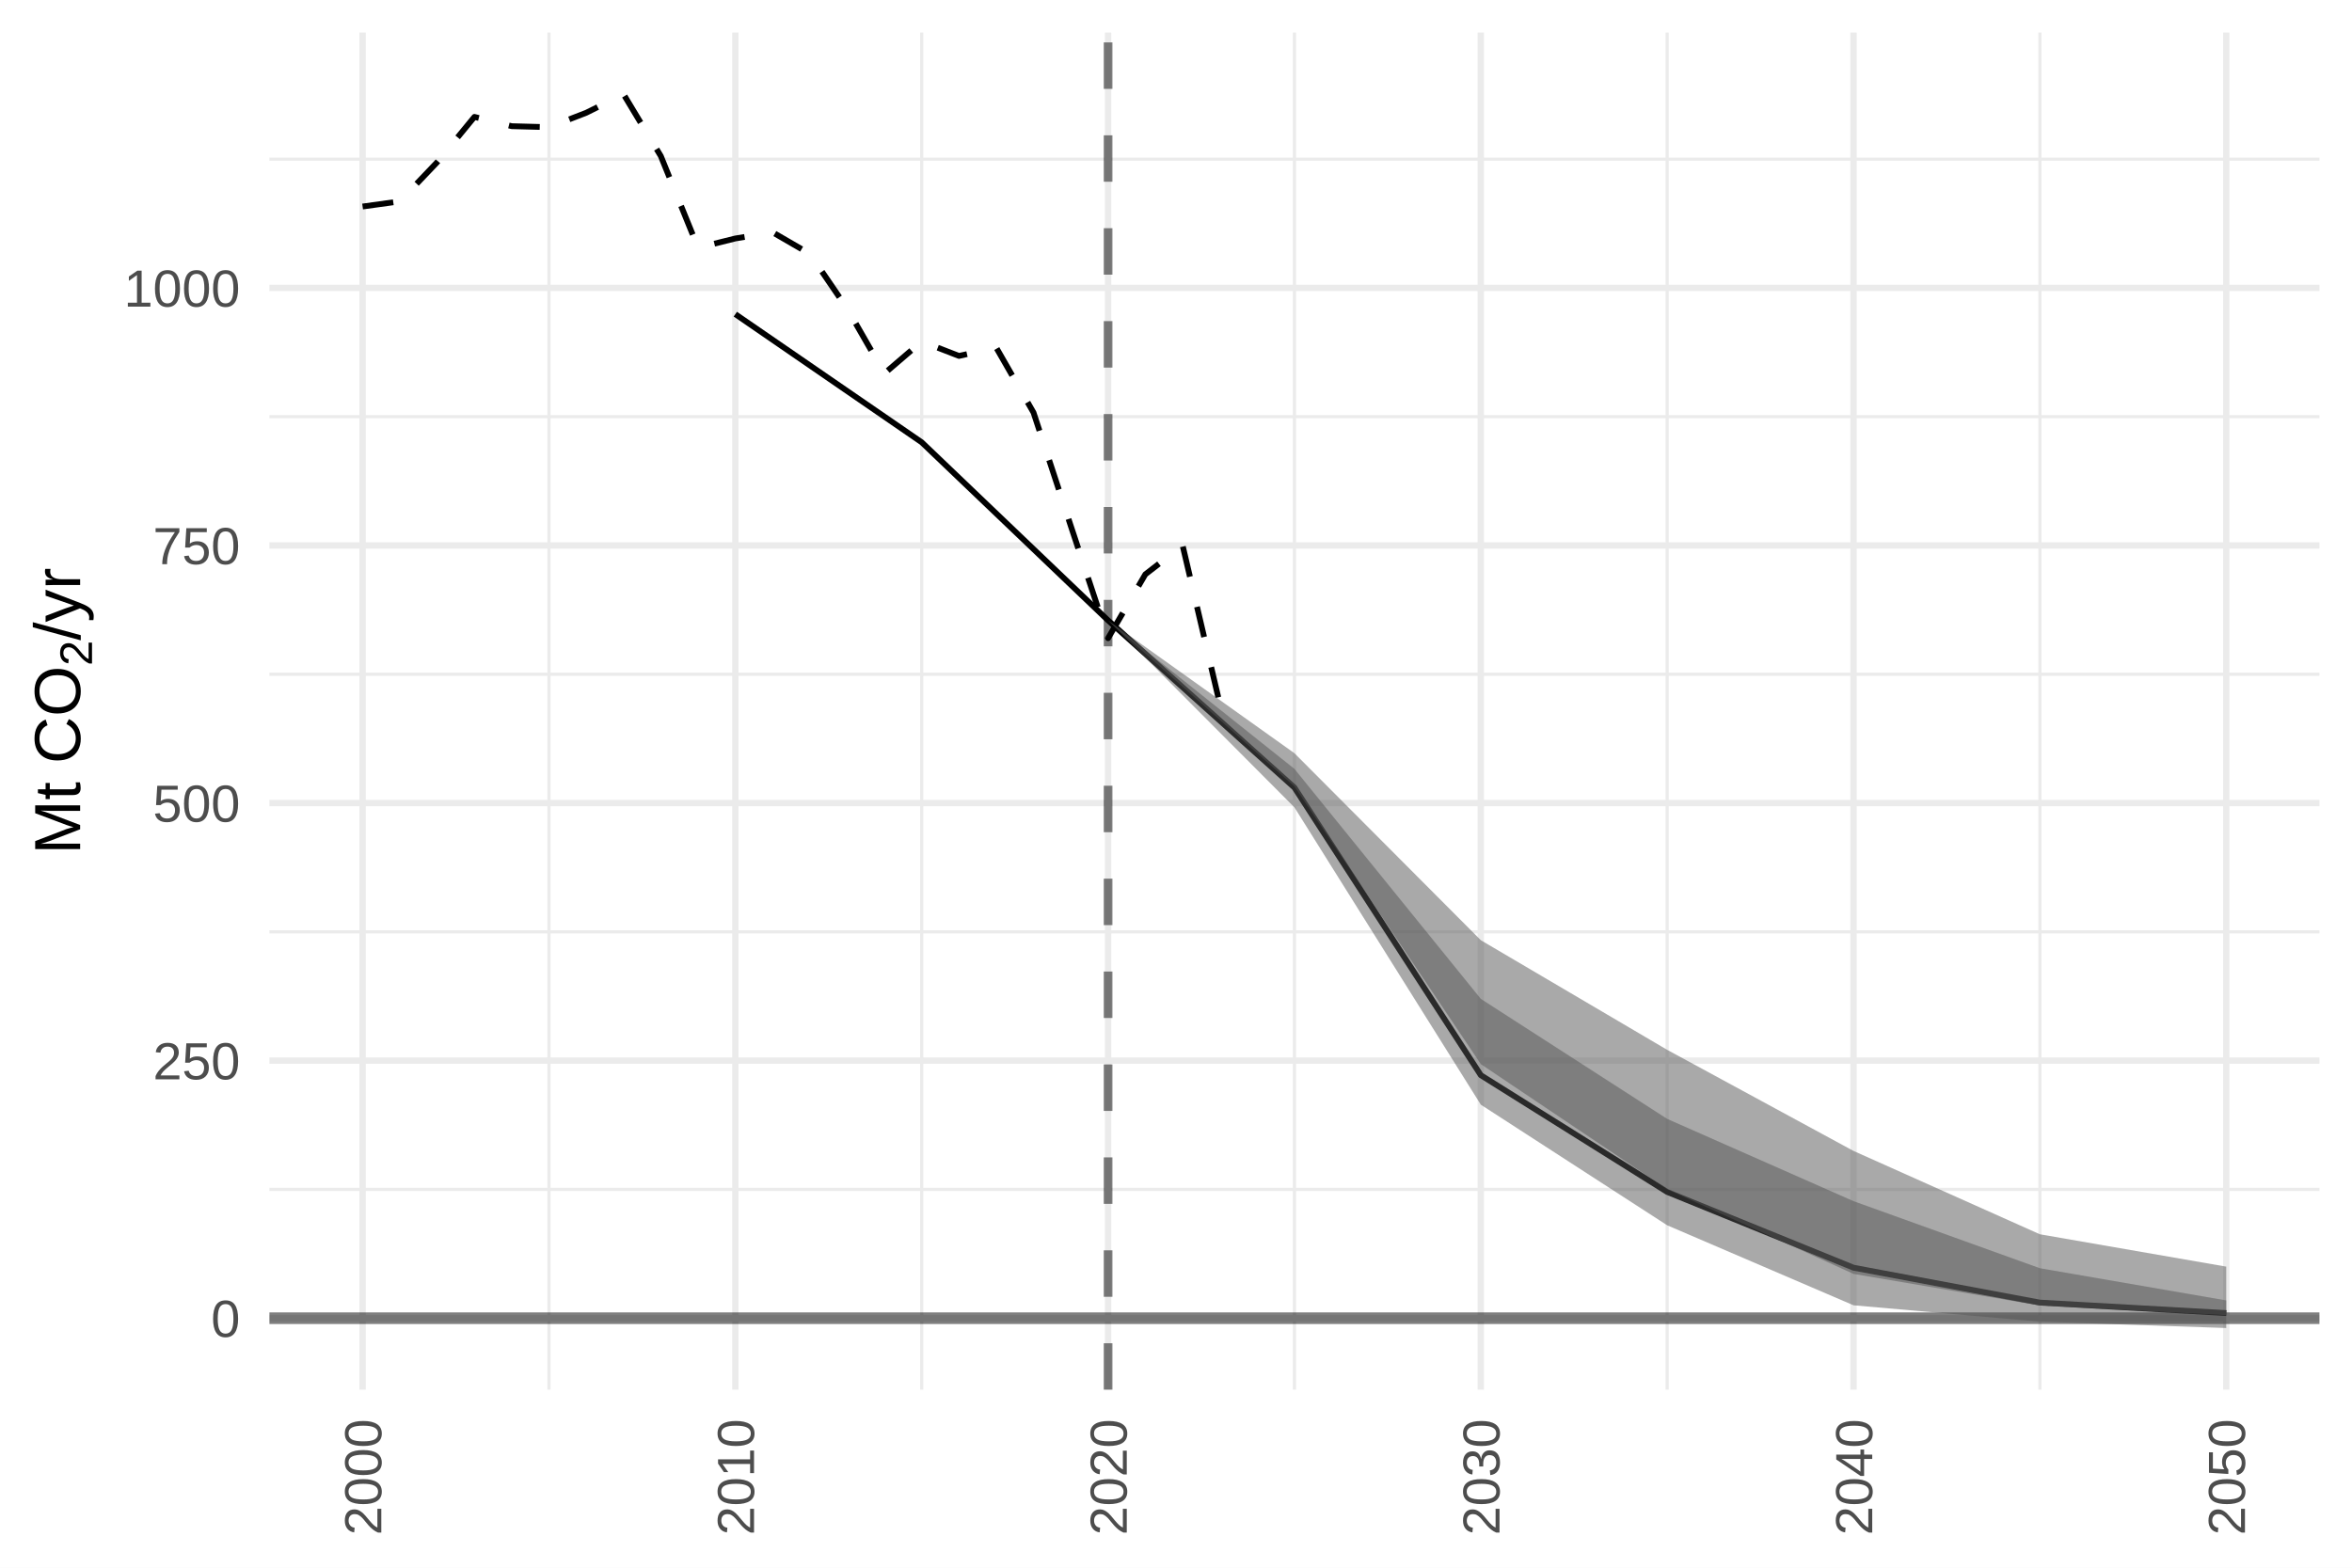
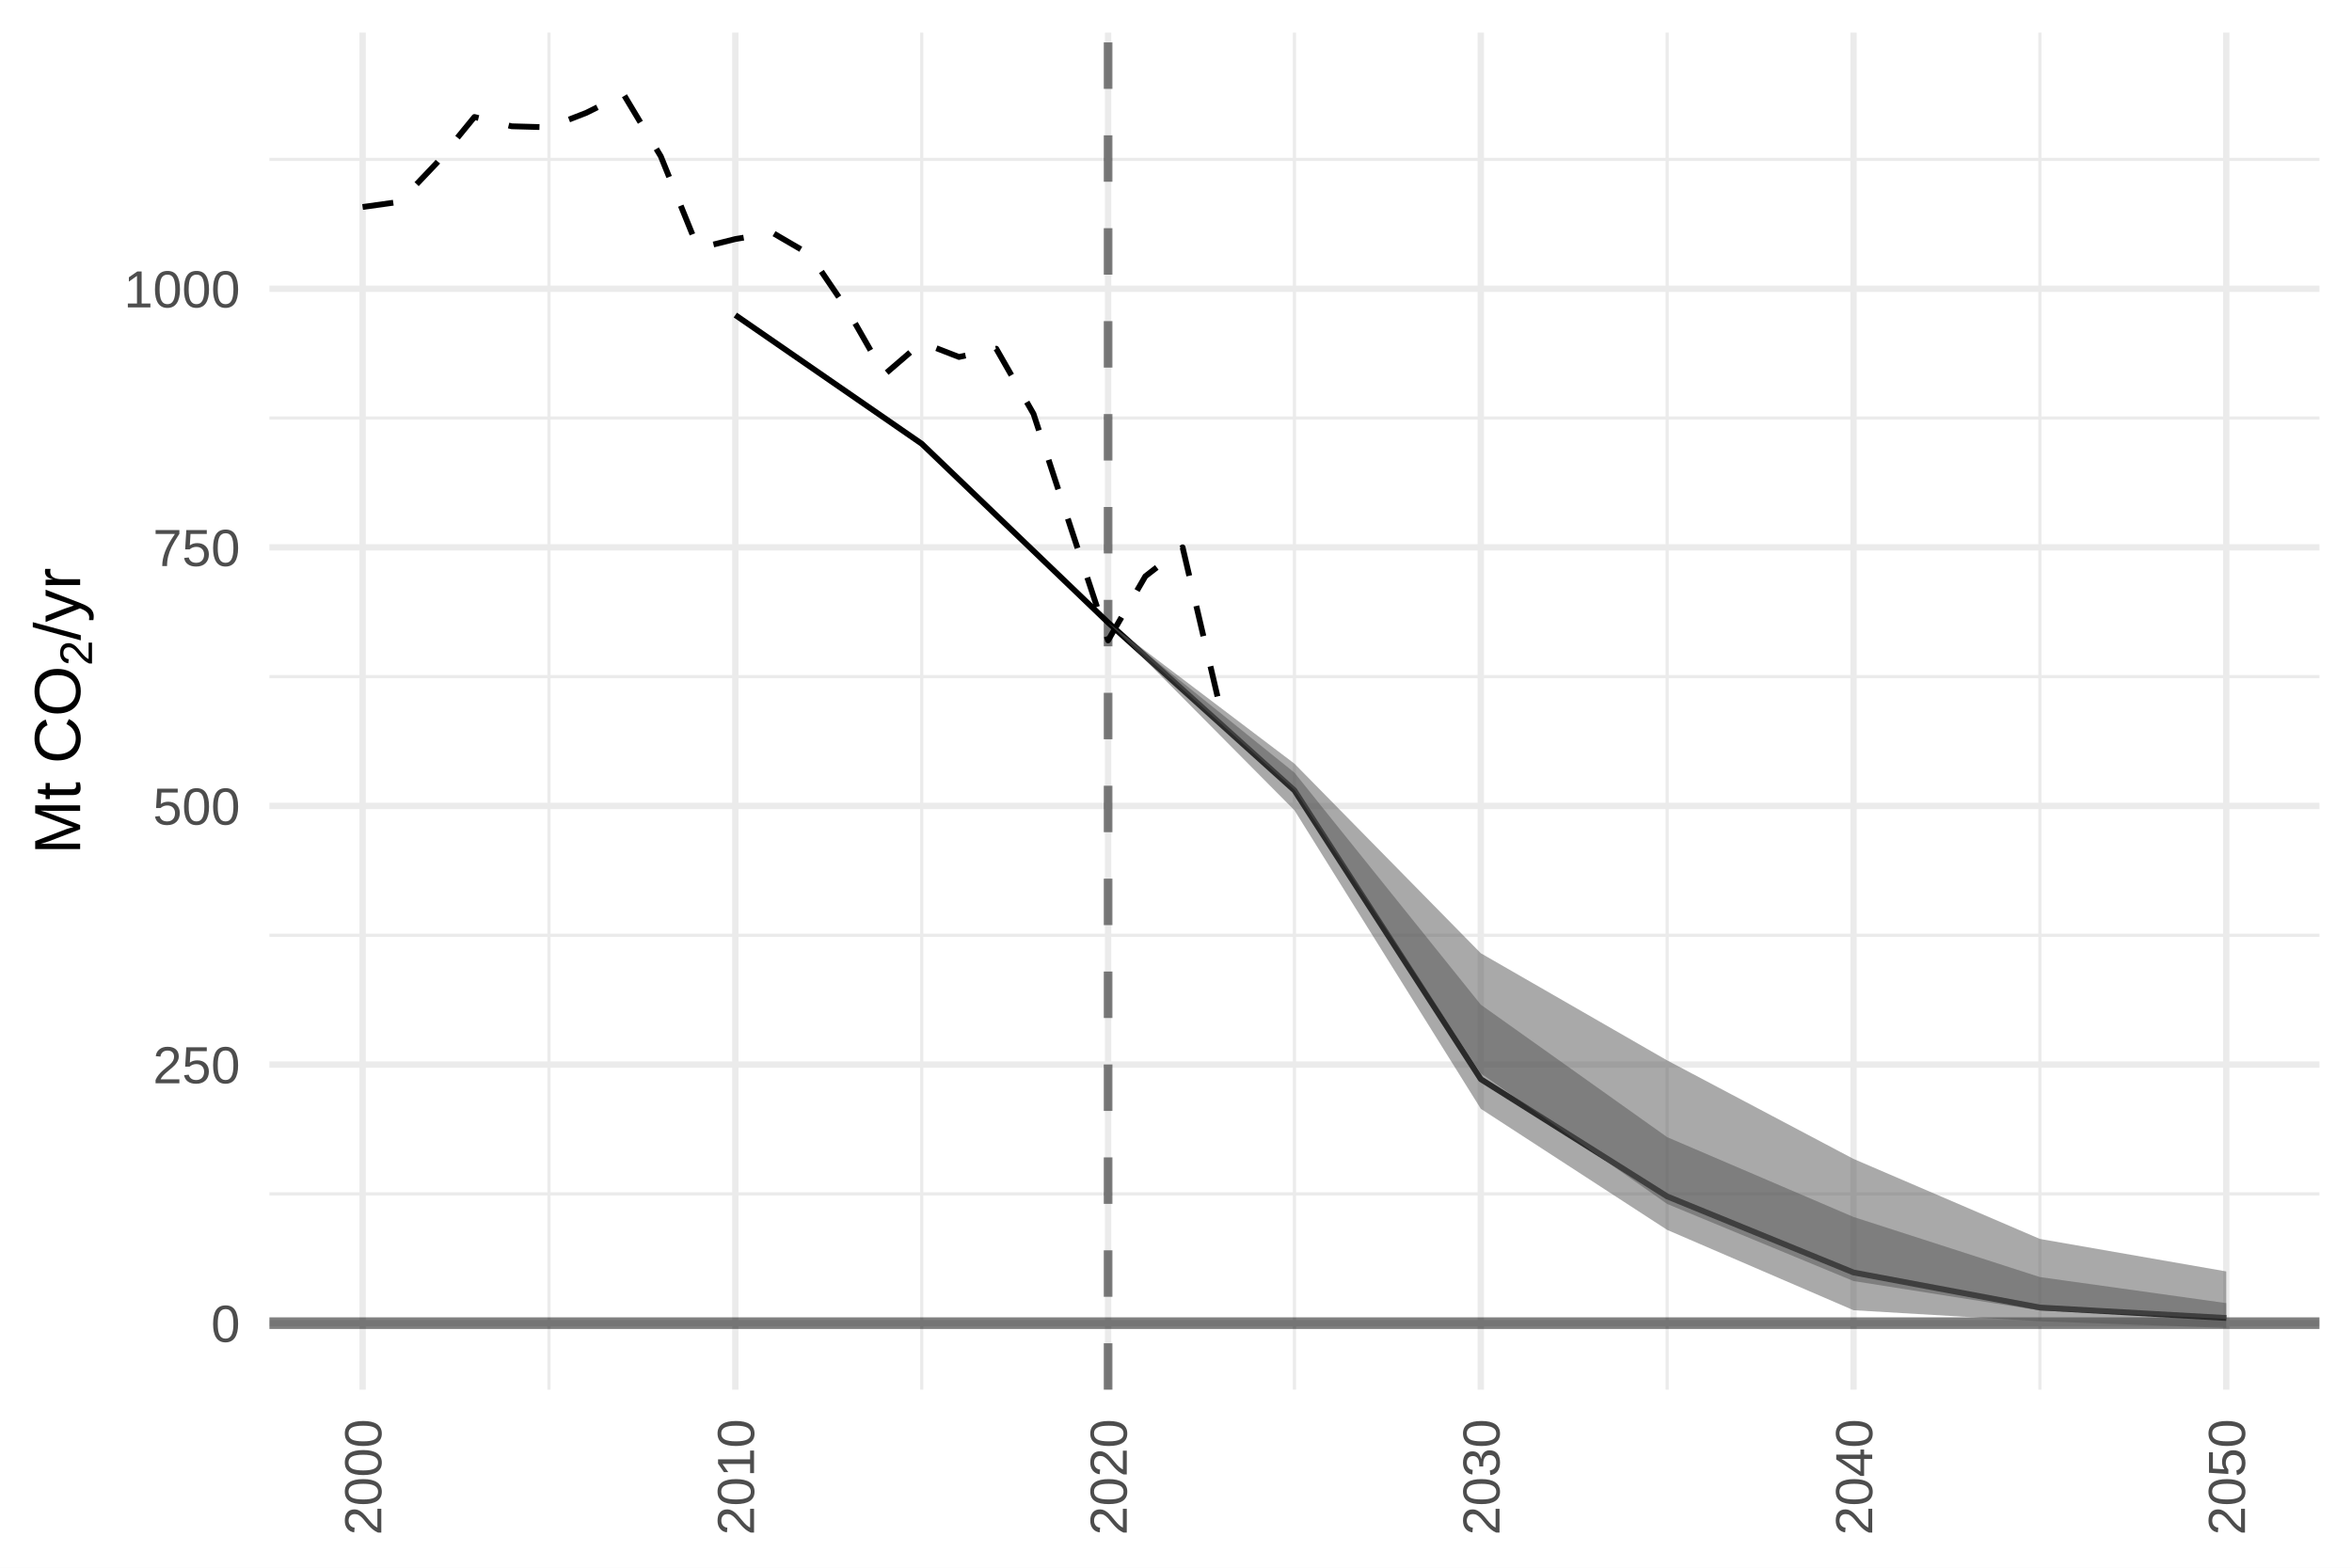
<svg xmlns="http://www.w3.org/2000/svg" class="svglite" width="864.00pt" height="576.00pt" viewBox="0 0 864.00 576.00">
  <defs>
    <style type="text/css">
    .svglite line, .svglite polyline, .svglite polygon, .svglite path, .svglite rect, .svglite circle {
      fill: none;
      stroke: #000000;
      stroke-linecap: round;
      stroke-linejoin: round;
      stroke-miterlimit: 10.00;
    }
    .svglite text {
      white-space: pre;
    }
  </style>
  </defs>
  <rect width="100%" height="100%" style="stroke: none; fill: #FFFFFF;" />
  <defs>
    <clipPath id="cpMC4wMHw4NjQuMDB8MC4wMHw1NzYuMDA=">
      <rect x="0.00" y="0.00" width="864.00" height="576.00" />
    </clipPath>
  </defs>
  <g clip-path="url(#cpMC4wMHw4NjQuMDB8MC4wMHw1NzYuMDA=)">
    <rect x="0" y="0.00" width="864.00" height="576.00" style="stroke-width: 2.33; stroke: none; fill: #FFFFFF;" />
  </g>
  <defs>
    <clipPath id="cpOTguOTd8ODUyLjA0fDExLjk2fDUxMC42MA==">
      <rect x="98.97" y="11.96" width="753.07" height="498.65" />
    </clipPath>
  </defs>
  <g clip-path="url(#cpOTguOTd8ODUyLjA0fDExLjk2fDUxMC42MA==)">
    <rect x="98.97" y="11.96" width="753.07" height="498.65" style="stroke-width: 2.33; stroke: none; fill: #FFFFFF;" />
-     <polyline points="98.97,437.01 852.04,437.01 " style="stroke-width: 1.16; stroke: #EBEBEB; stroke-linecap: butt;" />
-     <polyline points="98.97,342.37 852.04,342.37 " style="stroke-width: 1.16; stroke: #EBEBEB; stroke-linecap: butt;" />
-     <polyline points="98.97,247.74 852.04,247.74 " style="stroke-width: 1.16; stroke: #EBEBEB; stroke-linecap: butt;" />
-     <polyline points="98.97,153.10 852.04,153.10 " style="stroke-width: 1.16; stroke: #EBEBEB; stroke-linecap: butt;" />
-     <polyline points="98.97,58.47 852.04,58.47 " style="stroke-width: 1.16; stroke: #EBEBEB; stroke-linecap: butt;" />
+     <polyline points="98.97,438.65 852.04,438.65 " style="stroke-width: 1.16; stroke: #EBEBEB; stroke-linecap: butt;" />
+     <polyline points="98.97,343.63 852.04,343.63 " style="stroke-width: 1.16; stroke: #EBEBEB; stroke-linecap: butt;" />
+     <polyline points="98.97,248.61 852.04,248.61 " style="stroke-width: 1.16; stroke: #EBEBEB; stroke-linecap: butt;" />
+     <polyline points="98.97,153.59 852.04,153.59 " style="stroke-width: 1.16; stroke: #EBEBEB; stroke-linecap: butt;" />
+     <polyline points="98.97,58.57 852.04,58.57 " style="stroke-width: 1.16; stroke: #EBEBEB; stroke-linecap: butt;" />
    <polyline points="201.66,510.60 201.66,11.96 " style="stroke-width: 1.16; stroke: #EBEBEB; stroke-linecap: butt;" />
    <polyline points="338.59,510.60 338.59,11.96 " style="stroke-width: 1.16; stroke: #EBEBEB; stroke-linecap: butt;" />
    <polyline points="475.51,510.60 475.51,11.96 " style="stroke-width: 1.16; stroke: #EBEBEB; stroke-linecap: butt;" />
    <polyline points="612.43,510.60 612.43,11.96 " style="stroke-width: 1.16; stroke: #EBEBEB; stroke-linecap: butt;" />
    <polyline points="749.35,510.60 749.35,11.96 " style="stroke-width: 1.16; stroke: #EBEBEB; stroke-linecap: butt;" />
-     <polyline points="98.97,484.33 852.04,484.33 " style="stroke-width: 2.33; stroke: #EBEBEB; stroke-linecap: butt;" />
-     <polyline points="98.97,389.69 852.04,389.69 " style="stroke-width: 2.33; stroke: #EBEBEB; stroke-linecap: butt;" />
-     <polyline points="98.97,295.06 852.04,295.06 " style="stroke-width: 2.33; stroke: #EBEBEB; stroke-linecap: butt;" />
-     <polyline points="98.97,200.42 852.04,200.42 " style="stroke-width: 2.33; stroke: #EBEBEB; stroke-linecap: butt;" />
-     <polyline points="98.97,105.79 852.04,105.79 " style="stroke-width: 2.33; stroke: #EBEBEB; stroke-linecap: butt;" />
+     <polyline points="98.97,486.16 852.04,486.16 " style="stroke-width: 2.33; stroke: #EBEBEB; stroke-linecap: butt;" />
+     <polyline points="98.97,391.14 852.04,391.14 " style="stroke-width: 2.33; stroke: #EBEBEB; stroke-linecap: butt;" />
+     <polyline points="98.97,296.12 852.04,296.12 " style="stroke-width: 2.33; stroke: #EBEBEB; stroke-linecap: butt;" />
+     <polyline points="98.97,201.10 852.04,201.10 " style="stroke-width: 2.33; stroke: #EBEBEB; stroke-linecap: butt;" />
+     <polyline points="98.97,106.08 852.04,106.08 " style="stroke-width: 2.33; stroke: #EBEBEB; stroke-linecap: butt;" />
    <polyline points="133.20,510.60 133.20,11.96 " style="stroke-width: 2.33; stroke: #EBEBEB; stroke-linecap: butt;" />
    <polyline points="270.12,510.60 270.12,11.96 " style="stroke-width: 2.33; stroke: #EBEBEB; stroke-linecap: butt;" />
    <polyline points="407.05,510.60 407.05,11.96 " style="stroke-width: 2.33; stroke: #EBEBEB; stroke-linecap: butt;" />
    <polyline points="543.97,510.60 543.97,11.96 " style="stroke-width: 2.33; stroke: #EBEBEB; stroke-linecap: butt;" />
    <polyline points="680.89,510.60 680.89,11.96 " style="stroke-width: 2.33; stroke: #EBEBEB; stroke-linecap: butt;" />
    <polyline points="817.81,510.60 817.81,11.96 " style="stroke-width: 2.33; stroke: #EBEBEB; stroke-linecap: butt;" />
-     <line x1="98.97" y1="484.33" x2="852.04" y2="484.33" style="stroke-width: 4.27; stroke: #000000; stroke-opacity: 0.50; stroke-linecap: butt;" />
+     <line x1="98.97" y1="486.16" x2="852.04" y2="486.16" style="stroke-width: 4.27; stroke: #000000; stroke-opacity: 0.50; stroke-linecap: butt;" />
    <line x1="407.05" y1="510.60" x2="407.05" y2="11.96" style="stroke-width: 3.20; stroke: #000000; stroke-opacity: 0.50; stroke-dasharray: 17.07,17.07; stroke-linecap: butt;" />
-     <polyline points="133.20,75.88 146.89,73.99 160.59,59.60 174.28,42.95 187.97,46.36 201.66,46.73 215.36,41.43 229.05,34.62 242.74,57.33 256.43,91.02 270.12,87.62 283.82,85.35 297.51,93.29 311.20,113.36 324.89,137.21 338.59,125.47 352.28,130.77 365.97,127.74 379.66,151.59 393.35,193.23 407.05,234.49 420.74,211.02 434.43,200.42 448.12,258.72 " style="stroke-width: 2.13; stroke-dasharray: 11.38,11.38; stroke-linecap: butt;" />
-     <polyline points="270.12,115.43 338.59,162.51 407.05,227.94 475.51,289.38 543.97,395.05 612.43,437.94 680.89,465.78 749.35,478.60 817.81,482.44 " style="stroke-width: 2.13; stroke-linecap: butt;" />
-     <polygon points="270.12,115.43 338.59,162.51 407.05,227.94 475.51,282.50 543.97,367.00 612.43,411.10 680.89,441.33 749.35,465.97 817.81,477.80 817.81,483.22 749.35,479.68 680.89,468.06 612.43,436.97 543.97,390.98 475.51,288.97 407.05,227.94 338.59,162.51 270.12,115.43 " style="stroke-width: 0.00; stroke: none; stroke-linecap: butt; fill: #545454; fill-opacity: 0.50;" />
-     <polyline points="270.12,115.43 338.59,162.51 407.05,227.94 475.51,282.50 543.97,367.00 612.43,411.10 680.89,441.33 749.35,465.97 817.81,477.80 " style="stroke-width: 1.07; stroke: none; stroke-linecap: butt;" />
-     <polyline points="817.81,483.22 749.35,479.68 680.89,468.06 612.43,436.97 543.97,390.98 475.51,288.97 407.05,227.94 338.59,162.51 270.12,115.43 " style="stroke-width: 1.07; stroke: none; stroke-linecap: butt;" />
-     <polygon points="270.12,115.43 338.59,162.51 407.05,227.94 475.51,276.75 543.97,345.45 612.43,385.73 680.89,422.88 749.35,453.50 817.81,465.39 817.81,487.94 749.35,485.61 680.89,479.59 612.43,450.19 543.97,405.88 475.51,296.65 407.05,227.94 338.59,162.51 270.12,115.43 " style="stroke-width: 0.00; stroke: none; stroke-linecap: butt; fill: #545454; fill-opacity: 0.50;" />
-     <polyline points="270.12,115.43 338.59,162.51 407.05,227.94 475.51,276.75 543.97,345.45 612.43,385.73 680.89,422.88 749.35,453.50 817.81,465.39 " style="stroke-width: 1.07; stroke: none; stroke-linecap: butt;" />
-     <polyline points="817.81,487.94 749.35,485.61 680.89,479.59 612.43,450.19 543.97,405.88 475.51,296.65 407.05,227.94 338.59,162.51 270.12,115.43 " style="stroke-width: 1.07; stroke: none; stroke-linecap: butt;" />
+     <polyline points="133.20,76.05 146.89,74.15 160.59,59.71 174.28,42.98 187.97,46.40 201.66,46.78 215.36,41.46 229.05,34.62 242.74,57.43 256.43,91.25 270.12,87.83 283.82,85.55 297.51,93.53 311.20,113.68 324.89,137.62 338.59,125.84 352.28,131.16 365.97,128.12 379.66,152.07 393.35,193.88 407.05,235.30 420.74,211.74 434.43,201.10 448.12,259.63 " style="stroke-width: 2.13; stroke-dasharray: 11.38,11.38; stroke-linecap: butt;" />
+     <polyline points="270.12,115.76 338.59,163.04 407.05,228.73 475.51,290.42 543.97,396.52 612.43,439.59 680.89,467.54 749.35,480.41 817.81,484.26 " style="stroke-width: 2.13; stroke-linecap: butt;" />
+     <polygon points="270.12,115.76 338.59,163.04 407.05,228.73 475.51,283.88 543.97,369.14 612.43,417.81 680.89,447.14 749.35,469.22 817.81,478.79 817.81,484.57 749.35,481.50 680.89,470.69 612.43,442.36 543.97,394.40 475.51,290.17 407.05,228.73 338.59,163.04 270.12,115.76 " style="stroke-width: 0.00; stroke: none; stroke-linecap: butt; fill: #545454; fill-opacity: 0.50;" />
+     <polyline points="270.12,115.76 338.59,163.04 407.05,228.73 475.51,283.88 543.97,369.14 612.43,417.81 680.89,447.14 749.35,469.22 817.81,478.79 " style="stroke-width: 1.07; stroke: none; stroke-linecap: butt;" />
+     <polyline points="817.81,484.57 749.35,481.50 680.89,470.69 612.43,442.36 543.97,394.40 475.51,290.17 407.05,228.73 338.59,163.04 270.12,115.76 " style="stroke-width: 1.07; stroke: none; stroke-linecap: butt;" />
+     <polygon points="270.12,115.76 338.59,163.04 407.05,228.73 475.51,280.58 543.97,350.24 612.43,389.62 680.89,425.81 749.35,455.21 817.81,467.15 817.81,487.94 749.35,485.46 680.89,481.40 612.43,451.89 543.97,407.40 475.51,297.72 407.05,228.73 338.59,163.04 270.12,115.76 " style="stroke-width: 0.00; stroke: none; stroke-linecap: butt; fill: #545454; fill-opacity: 0.50;" />
+     <polyline points="270.12,115.76 338.59,163.04 407.05,228.73 475.51,280.58 543.97,350.24 612.43,389.62 680.89,425.81 749.35,455.21 817.81,467.15 " style="stroke-width: 1.07; stroke: none; stroke-linecap: butt;" />
+     <polyline points="817.81,487.94 749.35,485.46 680.89,481.40 612.43,451.89 543.97,407.40 475.51,297.72 407.05,228.73 338.59,163.04 270.12,115.76 " style="stroke-width: 1.07; stroke: none; stroke-linecap: butt;" />
  </g>
  <g clip-path="url(#cpMC4wMHw4NjQuMDB8MC4wMHw1NzYuMDA=)">
-     <text x="88.21" y="491.19" text-anchor="end" style="font-size: 19.20px;fill: #4D4D4D; font-family: &quot;Arial&quot;;" textLength="10.67px" lengthAdjust="spacingAndGlyphs">0</text>
-     <text x="88.21" y="396.56" text-anchor="end" style="font-size: 19.20px;fill: #4D4D4D; font-family: &quot;Arial&quot;;" textLength="32.01px" lengthAdjust="spacingAndGlyphs">250</text>
-     <text x="88.21" y="301.92" text-anchor="end" style="font-size: 19.20px;fill: #4D4D4D; font-family: &quot;Arial&quot;;" textLength="32.01px" lengthAdjust="spacingAndGlyphs">500</text>
-     <text x="88.21" y="207.29" text-anchor="end" style="font-size: 19.20px;fill: #4D4D4D; font-family: &quot;Arial&quot;;" textLength="32.01px" lengthAdjust="spacingAndGlyphs">750</text>
-     <text x="88.21" y="112.66" text-anchor="end" style="font-size: 19.20px;fill: #4D4D4D; font-family: &quot;Arial&quot;;" textLength="42.68px" lengthAdjust="spacingAndGlyphs">1000</text>
+     <text x="88.21" y="493.03" text-anchor="end" style="font-size: 19.20px;fill: #4D4D4D; font-family: &quot;Arial&quot;;" textLength="10.67px" lengthAdjust="spacingAndGlyphs">0</text>
+     <text x="88.21" y="398.01" text-anchor="end" style="font-size: 19.20px;fill: #4D4D4D; font-family: &quot;Arial&quot;;" textLength="32.01px" lengthAdjust="spacingAndGlyphs">250</text>
+     <text x="88.21" y="302.99" text-anchor="end" style="font-size: 19.20px;fill: #4D4D4D; font-family: &quot;Arial&quot;;" textLength="32.01px" lengthAdjust="spacingAndGlyphs">500</text>
+     <text x="88.21" y="207.97" text-anchor="end" style="font-size: 19.20px;fill: #4D4D4D; font-family: &quot;Arial&quot;;" textLength="32.01px" lengthAdjust="spacingAndGlyphs">750</text>
+     <text x="88.21" y="112.95" text-anchor="end" style="font-size: 19.20px;fill: #4D4D4D; font-family: &quot;Arial&quot;;" textLength="42.68px" lengthAdjust="spacingAndGlyphs">1000</text>
    <text transform="translate(140.07,521.36) rotate(-90)" text-anchor="end" style="font-size: 19.20px;fill: #4D4D4D; font-family: &quot;Arial&quot;;" textLength="42.68px" lengthAdjust="spacingAndGlyphs">2000</text>
    <text transform="translate(276.99,521.36) rotate(-90)" text-anchor="end" style="font-size: 19.20px;fill: #4D4D4D; font-family: &quot;Arial&quot;;" textLength="42.68px" lengthAdjust="spacingAndGlyphs">2010</text>
    <text transform="translate(413.92,521.36) rotate(-90)" text-anchor="end" style="font-size: 19.20px;fill: #4D4D4D; font-family: &quot;Arial&quot;;" textLength="42.68px" lengthAdjust="spacingAndGlyphs">2020</text>
    <text transform="translate(550.84,521.36) rotate(-90)" text-anchor="end" style="font-size: 19.20px;fill: #4D4D4D; font-family: &quot;Arial&quot;;" textLength="42.68px" lengthAdjust="spacingAndGlyphs">2030</text>
    <text transform="translate(687.76,521.36) rotate(-90)" text-anchor="end" style="font-size: 19.20px;fill: #4D4D4D; font-family: &quot;Arial&quot;;" textLength="42.68px" lengthAdjust="spacingAndGlyphs">2040</text>
    <text transform="translate(824.68,521.36) rotate(-90)" text-anchor="end" style="font-size: 19.20px;fill: #4D4D4D; font-family: &quot;Arial&quot;;" textLength="42.68px" lengthAdjust="spacingAndGlyphs">2050</text>
    <text transform="translate(29.44,313.94) rotate(-90)" style="font-size: 24.00px; font-family: &quot;Arial&quot;;" textLength="33.32px" lengthAdjust="spacingAndGlyphs">Mt </text>
    <text transform="translate(29.44,280.62) rotate(-90)" style="font-size: 24.00px; font-family: &quot;Arial&quot;;" textLength="17.33px" lengthAdjust="spacingAndGlyphs">C</text>
    <text transform="translate(29.44,263.29) rotate(-90)" style="font-size: 24.00px; font-family: &quot;Arial&quot;;" textLength="18.67px" lengthAdjust="spacingAndGlyphs">O</text>
    <text transform="translate(33.80,244.62) rotate(-90)" style="font-size: 16.80px; font-family: &quot;Arial&quot;;" textLength="9.35px" lengthAdjust="spacingAndGlyphs">2</text>
    <text transform="translate(29.44,235.28) rotate(-90)" style="font-size: 24.00px; font-family: &quot;Arial&quot;;" textLength="26.66px" lengthAdjust="spacingAndGlyphs">/yr</text>
  </g>
</svg>
